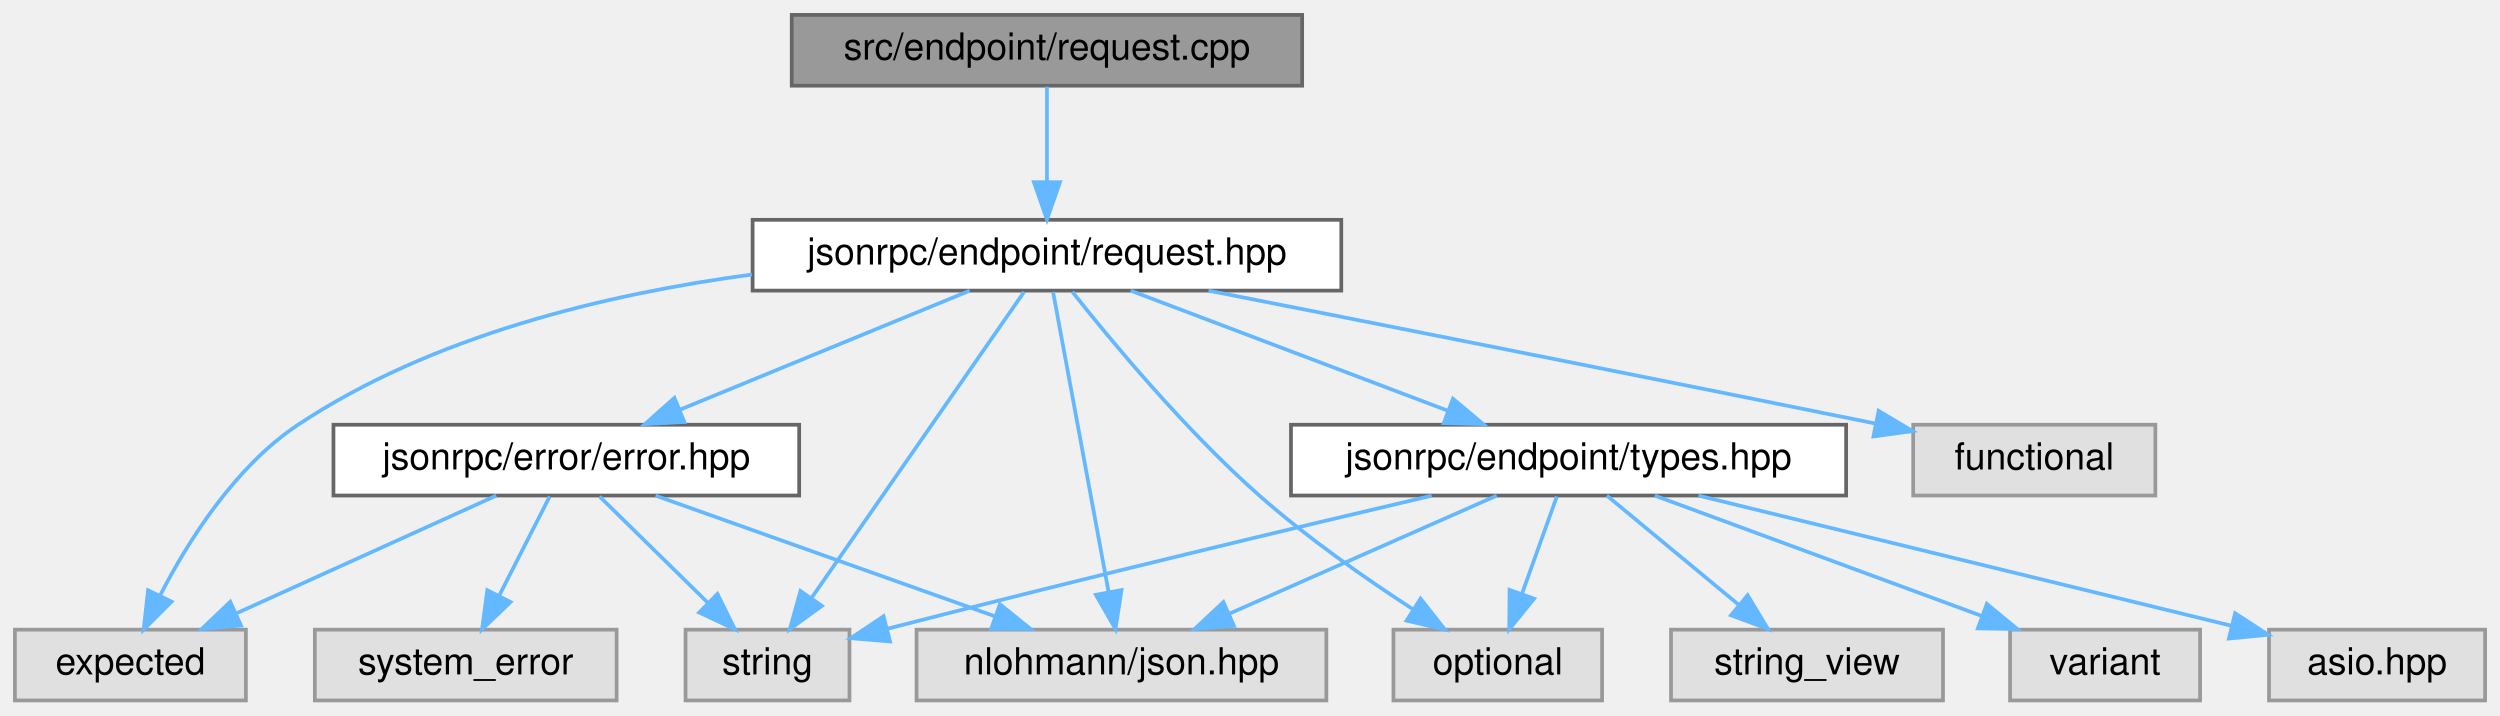
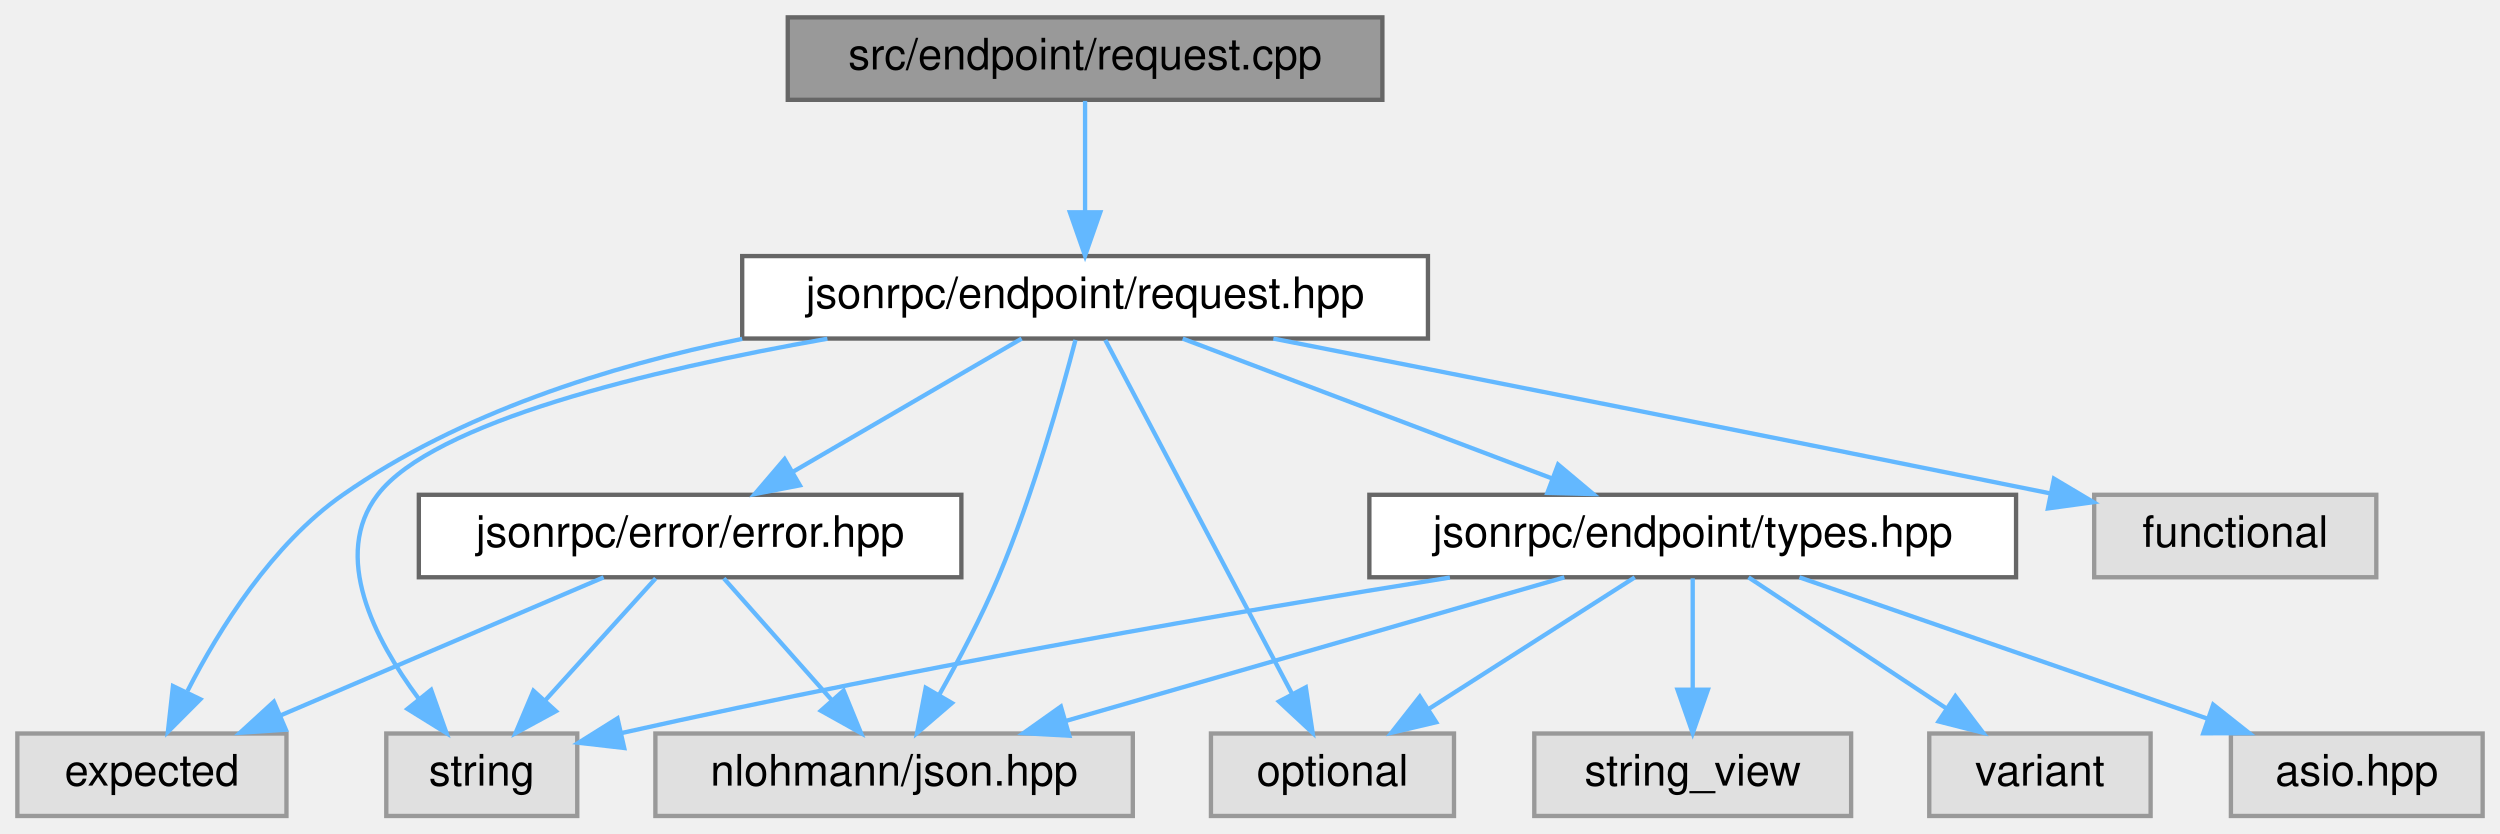
- <svg xmlns="http://www.w3.org/2000/svg" xmlns:xlink="http://www.w3.org/1999/xlink" width="671pt" height="192pt" viewBox="0.00 0.00 671.00 192.00">
+ <svg xmlns="http://www.w3.org/2000/svg" xmlns:xlink="http://www.w3.org/1999/xlink" width="576pt" height="192pt" viewBox="0.00 0.00 576.00 192.00">
  <g id="graph0" class="graph" transform="scale(1 1) rotate(0) translate(4 188)">
    <g id="Node000001" class="node">
      <g id="a_Node000001">
        <a xlink:title=" ">
-           <polygon fill="#999999" stroke="#666666" points="345.5,-184 208.5,-184 208.5,-165 345.5,-165 345.5,-184" />
-           <text text-anchor="middle" x="277" y="-172" font-family="Helvetica,sans-Serif" font-size="10.00">src/endpoint/request.cpp</text>
+           <polygon fill="#999999" stroke="#666666" points="314.5,-184 177.5,-184 177.5,-165 314.5,-165 314.5,-184" />
+           <text text-anchor="middle" x="246" y="-172" font-family="Helvetica,sans-Serif" font-size="10.00">src/endpoint/request.cpp</text>
        </a>
      </g>
    </g>
    <g id="Node000002" class="node">
      <g id="a_Node000002">
        <a xlink:href="request_8hpp.html" target="_top" xlink:title=" ">
-           <polygon fill="white" stroke="#666666" points="356,-129 198,-129 198,-110 356,-110 356,-129" />
-           <text text-anchor="middle" x="277" y="-117" font-family="Helvetica,sans-Serif" font-size="10.00">jsonrpc/endpoint/request.hpp</text>
+           <polygon fill="white" stroke="#666666" points="325,-129 167,-129 167,-110 325,-110 325,-129" />
+           <text text-anchor="middle" x="246" y="-117" font-family="Helvetica,sans-Serif" font-size="10.00">jsonrpc/endpoint/request.hpp</text>
        </a>
      </g>
    </g>
    <g id="edge1_Node000001_Node000002" class="edge">
      <g id="a_edge1_Node000001_Node000002">
        <a xlink:title=" ">
-           <path fill="none" stroke="#63b8ff" d="M277,-164.75C277,-157.8 277,-147.85 277,-139.13" />
-           <polygon fill="#63b8ff" stroke="#63b8ff" points="280.5,-139.09 277,-129.09 273.5,-139.09 280.5,-139.09" />
+           <path fill="none" stroke="#63b8ff" d="M246,-164.75C246,-157.8 246,-147.85 246,-139.13" />
+           <polygon fill="#63b8ff" stroke="#63b8ff" points="249.5,-139.09 246,-129.09 242.5,-139.09 249.5,-139.09" />
        </a>
      </g>
    </g>
    <g id="Node000003" class="node">
      <g id="a_Node000003">
        <a xlink:title=" ">
          <polygon fill="#e0e0e0" stroke="#999999" points="62,-19 0,-19 0,0 62,0 62,-19" />
          <text text-anchor="middle" x="31" y="-7" font-family="Helvetica,sans-Serif" font-size="10.00">expected</text>
        </a>
      </g>
    </g>
    <g id="edge2_Node000002_Node000003" class="edge">
      <g id="a_edge2_Node000002_Node000003">
        <a xlink:title=" ">
-           <path fill="none" stroke="#63b8ff" d="M197.83,-114.32C158.52,-109.08 111.88,-97.82 76,-74 58.99,-62.71 46.38,-42.62 38.9,-28.05" />
-           <polygon fill="#63b8ff" stroke="#63b8ff" points="42.05,-26.52 34.56,-19.03 35.74,-29.56 42.05,-26.52" />
+           <path fill="none" stroke="#63b8ff" d="M167,-109.93C136.2,-103.65 101.91,-92.8 75,-74 58.72,-62.63 46.55,-43.17 39.19,-28.78" />
+           <polygon fill="#63b8ff" stroke="#63b8ff" points="42.16,-26.89 34.68,-19.39 35.85,-29.92 42.16,-26.89" />
        </a>
      </g>
    </g>
    <g id="Node000004" class="node">
      <g id="a_Node000004">
        <a xlink:title=" ">
-           <polygon fill="#e0e0e0" stroke="#999999" points="574.5,-74 509.5,-74 509.5,-55 574.5,-55 574.5,-74" />
-           <text text-anchor="middle" x="542" y="-62" font-family="Helvetica,sans-Serif" font-size="10.00">functional</text>
+           <polygon fill="#e0e0e0" stroke="#999999" points="543.5,-74 478.5,-74 478.5,-55 543.5,-55 543.5,-74" />
+           <text text-anchor="middle" x="511" y="-62" font-family="Helvetica,sans-Serif" font-size="10.00">functional</text>
        </a>
      </g>
    </g>
    <g id="edge3_Node000002_Node000004" class="edge">
      <g id="a_edge3_Node000002_Node000004">
        <a xlink:title=" ">
-           <path fill="none" stroke="#63b8ff" d="M320.38,-109.99C363.41,-101.53 431.49,-88.07 499.33,-74.33" />
-           <polygon fill="#63b8ff" stroke="#63b8ff" points="500.23,-77.72 509.33,-72.3 498.84,-70.86 500.23,-77.72" />
+           <path fill="none" stroke="#63b8ff" d="M289.38,-109.99C332.41,-101.53 400.49,-88.07 468.33,-74.33" />
+           <polygon fill="#63b8ff" stroke="#63b8ff" points="469.23,-77.72 478.33,-72.3 467.84,-70.86 469.23,-77.72" />
        </a>
      </g>
    </g>
    <g id="Node000005" class="node">
      <g id="a_Node000005">
        <a xlink:title=" ">
-           <polygon fill="#e0e0e0" stroke="#999999" points="426,-19 370,-19 370,0 426,0 426,-19" />
-           <text text-anchor="middle" x="398" y="-7" font-family="Helvetica,sans-Serif" font-size="10.00">optional</text>
+           <polygon fill="#e0e0e0" stroke="#999999" points="331,-19 275,-19 275,0 331,0 331,-19" />
+           <text text-anchor="middle" x="303" y="-7" font-family="Helvetica,sans-Serif" font-size="10.00">optional</text>
        </a>
      </g>
    </g>
    <g id="edge4_Node000002_Node000005" class="edge">
      <g id="a_edge4_Node000002_Node000005">
        <a xlink:title=" ">
-           <path fill="none" stroke="#63b8ff" d="M283.8,-109.7C293.95,-96.87 314.01,-72.65 334,-55 346.81,-43.68 362.57,-32.7 375.24,-24.47" />
-           <polygon fill="#63b8ff" stroke="#63b8ff" points="377.27,-27.33 383.83,-19.01 373.52,-21.42 377.27,-27.33" />
+           <path fill="none" stroke="#63b8ff" d="M250.66,-109.66C260.06,-91.85 281.43,-51.37 293.76,-28.01" />
+           <polygon fill="#63b8ff" stroke="#63b8ff" points="296.86,-29.64 298.43,-19.16 290.67,-26.37 296.86,-29.64" />
        </a>
      </g>
    </g>
    <g id="Node000006" class="node">
      <g id="a_Node000006">
        <a xlink:title=" ">
-           <polygon fill="#e0e0e0" stroke="#999999" points="224,-19 180,-19 180,0 224,0 224,-19" />
-           <text text-anchor="middle" x="202" y="-7" font-family="Helvetica,sans-Serif" font-size="10.00">string</text>
+           <polygon fill="#e0e0e0" stroke="#999999" points="129,-19 85,-19 85,0 129,0 129,-19" />
+           <text text-anchor="middle" x="107" y="-7" font-family="Helvetica,sans-Serif" font-size="10.00">string</text>
        </a>
      </g>
    </g>
    <g id="edge5_Node000002_Node000006" class="edge">
      <g id="a_edge5_Node000002_Node000006">
        <a xlink:title=" ">
-           <path fill="none" stroke="#63b8ff" d="M270.86,-109.66C258.38,-91.69 229.88,-50.64 213.72,-27.38" />
-           <polygon fill="#63b8ff" stroke="#63b8ff" points="216.59,-25.38 208.01,-19.16 210.84,-29.37 216.59,-25.38" />
+           <path fill="none" stroke="#63b8ff" d="M186.63,-109.96C145.44,-102.68 95.77,-90.73 83,-74 72.32,-60.02 82.26,-40.75 92.4,-27.11" />
+           <polygon fill="#63b8ff" stroke="#63b8ff" points="95.33,-29.06 98.88,-19.08 89.88,-24.66 95.33,-29.06" />
        </a>
      </g>
    </g>
    <g id="Node000007" class="node">
      <g id="a_Node000007">
        <a xlink:title=" ">
-           <polygon fill="#e0e0e0" stroke="#999999" points="352,-19 242,-19 242,0 352,0 352,-19" />
-           <text text-anchor="middle" x="297" y="-7" font-family="Helvetica,sans-Serif" font-size="10.00">nlohmann/json.hpp</text>
+           <polygon fill="#e0e0e0" stroke="#999999" points="257,-19 147,-19 147,0 257,0 257,-19" />
+           <text text-anchor="middle" x="202" y="-7" font-family="Helvetica,sans-Serif" font-size="10.00">nlohmann/json.hpp</text>
        </a>
      </g>
    </g>
    <g id="edge6_Node000002_Node000007" class="edge">
      <g id="a_edge6_Node000002_Node000007">
        <a xlink:title=" ">
-           <path fill="none" stroke="#63b8ff" d="M278.64,-109.66C281.88,-92.17 289.17,-52.8 293.52,-29.27" />
-           <polygon fill="#63b8ff" stroke="#63b8ff" points="297.02,-29.63 295.4,-19.16 290.13,-28.35 297.02,-29.63" />
+           <path fill="none" stroke="#63b8ff" d="M243.79,-109.69C240.55,-97.25 234.01,-73.95 226,-55 222.11,-45.8 216.94,-35.99 212.4,-27.93" />
+           <polygon fill="#63b8ff" stroke="#63b8ff" points="215.33,-26.02 207.29,-19.12 209.28,-29.53 215.33,-26.02" />
        </a>
      </g>
    </g>
    <g id="Node000008" class="node">
      <g id="a_Node000008">
        <a xlink:href="types_8hpp.html" target="_top" xlink:title=" ">
-           <polygon fill="white" stroke="#666666" points="491.5,-74 342.5,-74 342.5,-55 491.5,-55 491.5,-74" />
-           <text text-anchor="middle" x="417" y="-62" font-family="Helvetica,sans-Serif" font-size="10.00">jsonrpc/endpoint/types.hpp</text>
+           <polygon fill="white" stroke="#666666" points="460.5,-74 311.5,-74 311.5,-55 460.5,-55 460.5,-74" />
+           <text text-anchor="middle" x="386" y="-62" font-family="Helvetica,sans-Serif" font-size="10.00">jsonrpc/endpoint/types.hpp</text>
        </a>
      </g>
    </g>
    <g id="edge7_Node000002_Node000008" class="edge">
      <g id="a_edge7_Node000002_Node000008">
        <a xlink:title=" ">
-           <path fill="none" stroke="#63b8ff" d="M299.49,-109.98C322.52,-101.27 358.54,-87.63 384.63,-77.75" />
-           <polygon fill="#63b8ff" stroke="#63b8ff" points="385.98,-80.98 394.1,-74.17 383.51,-74.44 385.98,-80.98" />
+           <path fill="none" stroke="#63b8ff" d="M268.49,-109.98C291.52,-101.27 327.54,-87.63 353.63,-77.75" />
+           <polygon fill="#63b8ff" stroke="#63b8ff" points="354.98,-80.98 363.1,-74.17 352.51,-74.44 354.98,-80.98" />
        </a>
      </g>
    </g>
    <g id="Node000012" class="node">
      <g id="a_Node000012">
        <a xlink:href="error_8hpp.html" target="_top" xlink:title=" ">
-           <polygon fill="white" stroke="#666666" points="210.5,-74 85.5,-74 85.5,-55 210.5,-55 210.5,-74" />
-           <text text-anchor="middle" x="148" y="-62" font-family="Helvetica,sans-Serif" font-size="10.00">jsonrpc/error/error.hpp</text>
+           <polygon fill="white" stroke="#666666" points="217.5,-74 92.5,-74 92.5,-55 217.5,-55 217.5,-74" />
+           <text text-anchor="middle" x="155" y="-62" font-family="Helvetica,sans-Serif" font-size="10.00">jsonrpc/error/error.hpp</text>
        </a>
      </g>
    </g>
    <g id="edge14_Node000002_Node000012" class="edge">
      <g id="a_edge14_Node000002_Node000012">
        <a xlink:title=" ">
-           <path fill="none" stroke="#63b8ff" d="M256.27,-109.98C235.24,-101.34 202.45,-87.87 178.46,-78.02" />
-           <polygon fill="#63b8ff" stroke="#63b8ff" points="179.68,-74.73 169.1,-74.17 177.02,-81.21 179.68,-74.73" />
+           <path fill="none" stroke="#63b8ff" d="M231.38,-109.98C217.14,-101.69 195.25,-88.94 178.55,-79.22" />
+           <polygon fill="#63b8ff" stroke="#63b8ff" points="180.29,-76.18 169.89,-74.17 176.77,-82.23 180.29,-76.18" />
        </a>
      </g>
    </g>
    <g id="edge8_Node000008_Node000005" class="edge">
      <g id="a_edge8_Node000008_Node000005">
        <a xlink:title=" ">
-           <path fill="none" stroke="#63b8ff" d="M413.86,-54.75C411.32,-47.65 407.64,-37.4 404.47,-28.56" />
-           <polygon fill="#63b8ff" stroke="#63b8ff" points="407.75,-27.32 401.08,-19.09 401.16,-29.68 407.75,-27.32" />
+           <path fill="none" stroke="#63b8ff" d="M372.66,-54.98C359.91,-46.84 340.45,-34.41 325.33,-24.76" />
+           <polygon fill="#63b8ff" stroke="#63b8ff" points="326.89,-21.6 316.58,-19.17 323.12,-27.5 326.89,-21.6" />
        </a>
      </g>
    </g>
    <g id="edge9_Node000008_Node000006" class="edge">
      <g id="a_edge9_Node000008_Node000006">
        <a xlink:title=" ">
-           <path fill="none" stroke="#63b8ff" d="M380.26,-54.96C345.1,-46.71 290.32,-33.66 234.1,-19.23" />
-           <polygon fill="#63b8ff" stroke="#63b8ff" points="234.89,-15.82 224.33,-16.71 233.14,-22.59 234.89,-15.82" />
+           <path fill="none" stroke="#63b8ff" d="M330.06,-54.94C281.87,-47.23 210.28,-34.98 139.3,-19.13" />
+           <polygon fill="#63b8ff" stroke="#63b8ff" points="139.82,-15.66 129.29,-16.87 138.27,-22.49 139.82,-15.66" />
        </a>
      </g>
    </g>
    <g id="edge13_Node000008_Node000007" class="edge">
      <g id="a_edge13_Node000008_Node000007">
        <a xlink:title=" ">
-           <path fill="none" stroke="#63b8ff" d="M397.72,-54.98C378.33,-46.42 348.19,-33.11 325.93,-23.28" />
-           <polygon fill="#63b8ff" stroke="#63b8ff" points="327.19,-20.01 316.63,-19.17 324.36,-26.41 327.19,-20.01" />
+           <path fill="none" stroke="#63b8ff" d="M356.44,-54.98C325.28,-46.01 276.03,-31.82 241.54,-21.89" />
+           <polygon fill="#63b8ff" stroke="#63b8ff" points="242.37,-18.49 231.79,-19.08 240.43,-25.21 242.37,-18.49" />
        </a>
      </g>
    </g>
    <g id="Node000009" class="node">
      <g id="a_Node000009">
        <a xlink:title=" ">
-           <polygon fill="#e0e0e0" stroke="#999999" points="517.5,-19 444.5,-19 444.5,0 517.5,0 517.5,-19" />
-           <text text-anchor="middle" x="481" y="-7" font-family="Helvetica,sans-Serif" font-size="10.00">string_view</text>
+           <polygon fill="#e0e0e0" stroke="#999999" points="422.5,-19 349.5,-19 349.5,0 422.5,0 422.5,-19" />
+           <text text-anchor="middle" x="386" y="-7" font-family="Helvetica,sans-Serif" font-size="10.00">string_view</text>
        </a>
      </g>
    </g>
    <g id="edge10_Node000008_Node000009" class="edge">
      <g id="a_edge10_Node000008_Node000009">
        <a xlink:title=" ">
-           <path fill="none" stroke="#63b8ff" d="M427.28,-54.98C436.84,-47.07 451.28,-35.11 462.78,-25.58" />
-           <polygon fill="#63b8ff" stroke="#63b8ff" points="465.06,-28.24 470.53,-19.17 460.6,-22.85 465.06,-28.24" />
+           <path fill="none" stroke="#63b8ff" d="M386,-54.75C386,-47.8 386,-37.85 386,-29.13" />
+           <polygon fill="#63b8ff" stroke="#63b8ff" points="389.5,-29.09 386,-19.09 382.5,-29.09 389.5,-29.09" />
        </a>
      </g>
    </g>
    <g id="Node000010" class="node">
      <g id="a_Node000010">
        <a xlink:title=" ">
-           <polygon fill="#e0e0e0" stroke="#999999" points="586.5,-19 535.5,-19 535.5,0 586.5,0 586.5,-19" />
-           <text text-anchor="middle" x="561" y="-7" font-family="Helvetica,sans-Serif" font-size="10.00">variant</text>
+           <polygon fill="#e0e0e0" stroke="#999999" points="491.5,-19 440.5,-19 440.5,0 491.5,0 491.5,-19" />
+           <text text-anchor="middle" x="466" y="-7" font-family="Helvetica,sans-Serif" font-size="10.00">variant</text>
        </a>
      </g>
    </g>
    <g id="edge11_Node000008_Node000010" class="edge">
      <g id="a_edge11_Node000008_Node000010">
        <a xlink:title=" ">
-           <path fill="none" stroke="#63b8ff" d="M440.14,-54.98C463.82,-46.27 500.87,-32.63 527.71,-22.75" />
-           <polygon fill="#63b8ff" stroke="#63b8ff" points="529.27,-25.91 537.44,-19.17 526.85,-19.34 529.27,-25.91" />
+           <path fill="none" stroke="#63b8ff" d="M398.85,-54.98C411.14,-46.84 429.91,-34.41 444.48,-24.76" />
+           <polygon fill="#63b8ff" stroke="#63b8ff" points="446.51,-27.61 452.91,-19.17 442.64,-21.78 446.51,-27.61" />
        </a>
      </g>
    </g>
    <g id="Node000011" class="node">
      <g id="a_Node000011">
        <a xlink:title=" ">
-           <polygon fill="#e0e0e0" stroke="#999999" points="663,-19 605,-19 605,0 663,0 663,-19" />
-           <text text-anchor="middle" x="634" y="-7" font-family="Helvetica,sans-Serif" font-size="10.00">asio.hpp</text>
+           <polygon fill="#e0e0e0" stroke="#999999" points="568,-19 510,-19 510,0 568,0 568,-19" />
+           <text text-anchor="middle" x="539" y="-7" font-family="Helvetica,sans-Serif" font-size="10.00">asio.hpp</text>
        </a>
      </g>
    </g>
    <g id="edge12_Node000008_Node000011" class="edge">
      <g id="a_edge12_Node000008_Node000011">
        <a xlink:title=" ">
-           <path fill="none" stroke="#63b8ff" d="M451.86,-54.98C490.96,-45.44 554.21,-29.99 594.95,-20.04" />
-           <polygon fill="#63b8ff" stroke="#63b8ff" points="595.9,-23.41 604.79,-17.63 594.24,-16.61 595.9,-23.41" />
+           <path fill="none" stroke="#63b8ff" d="M410.58,-54.98C436.05,-46.16 476.04,-32.31 504.63,-22.41" />
+           <polygon fill="#63b8ff" stroke="#63b8ff" points="505.92,-25.66 514.23,-19.08 503.63,-19.05 505.92,-25.66" />
        </a>
      </g>
    </g>
    <g id="edge15_Node000012_Node000003" class="edge">
      <g id="a_edge15_Node000012_Node000003">
        <a xlink:title=" ">
-           <path fill="none" stroke="#63b8ff" d="M129.2,-54.98C110.38,-46.46 81.18,-33.23 59.5,-23.41" />
-           <polygon fill="#63b8ff" stroke="#63b8ff" points="60.69,-20.11 50.14,-19.17 57.8,-26.48 60.69,-20.11" />
+           <path fill="none" stroke="#63b8ff" d="M135.08,-54.98C114.95,-46.38 83.62,-32.99 60.59,-23.15" />
+           <polygon fill="#63b8ff" stroke="#63b8ff" points="61.86,-19.88 51.29,-19.17 59.1,-26.32 61.86,-19.88" />
        </a>
      </g>
    </g>
    <g id="edge16_Node000012_Node000006" class="edge">
      <g id="a_edge16_Node000012_Node000006">
        <a xlink:title=" ">
-           <path fill="none" stroke="#63b8ff" d="M156.92,-54.75C164.78,-47.03 176.43,-35.6 185.92,-26.28" />
-           <polygon fill="#63b8ff" stroke="#63b8ff" points="188.56,-28.59 193.25,-19.09 183.66,-23.6 188.56,-28.59" />
-         </a>
-       </g>
-     </g>
-     <g id="edge18_Node000012_Node000007" class="edge">
-       <g id="a_edge18_Node000012_Node000007">
-         <a xlink:title=" ">
-           <path fill="none" stroke="#63b8ff" d="M171.94,-54.98C196.56,-46.23 235.12,-32.51 262.92,-22.62" />
-           <polygon fill="#63b8ff" stroke="#63b8ff" points="264.38,-25.82 272.62,-19.17 262.03,-19.22 264.38,-25.82" />
-         </a>
-       </g>
-     </g>
-     <g id="Node000013" class="node">
-       <g id="a_Node000013">
-         <a xlink:title=" ">
-           <polygon fill="#e0e0e0" stroke="#999999" points="161.5,-19 80.5,-19 80.5,0 161.5,0 161.5,-19" />
-           <text text-anchor="middle" x="121" y="-7" font-family="Helvetica,sans-Serif" font-size="10.00">system_error</text>
-         </a>
-       </g>
-     </g>
-     <g id="edge17_Node000012_Node000013" class="edge">
-       <g id="a_edge17_Node000012_Node000013">
-         <a xlink:title=" ">
-           <path fill="none" stroke="#63b8ff" d="M143.54,-54.75C139.88,-47.57 134.59,-37.18 130.05,-28.27" />
-           <polygon fill="#63b8ff" stroke="#63b8ff" points="133.03,-26.41 125.38,-19.09 126.8,-29.59 133.03,-26.41" />
+           <path fill="none" stroke="#63b8ff" d="M147.07,-54.75C140.15,-47.11 129.93,-35.82 121.55,-26.56" />
+           <polygon fill="#63b8ff" stroke="#63b8ff" points="124.09,-24.15 114.78,-19.09 118.9,-28.85 124.09,-24.15" />
+         </a>
+       </g>
+     </g>
+     <g id="edge17_Node000012_Node000007" class="edge">
+       <g id="a_edge17_Node000012_Node000007">
+         <a xlink:title=" ">
+           <path fill="none" stroke="#63b8ff" d="M162.76,-54.75C169.47,-47.18 179.34,-36.05 187.51,-26.84" />
+           <polygon fill="#63b8ff" stroke="#63b8ff" points="190.37,-28.89 194.38,-19.09 185.13,-24.25 190.37,-28.89" />
        </a>
      </g>
    </g>
  </g>
</svg>
